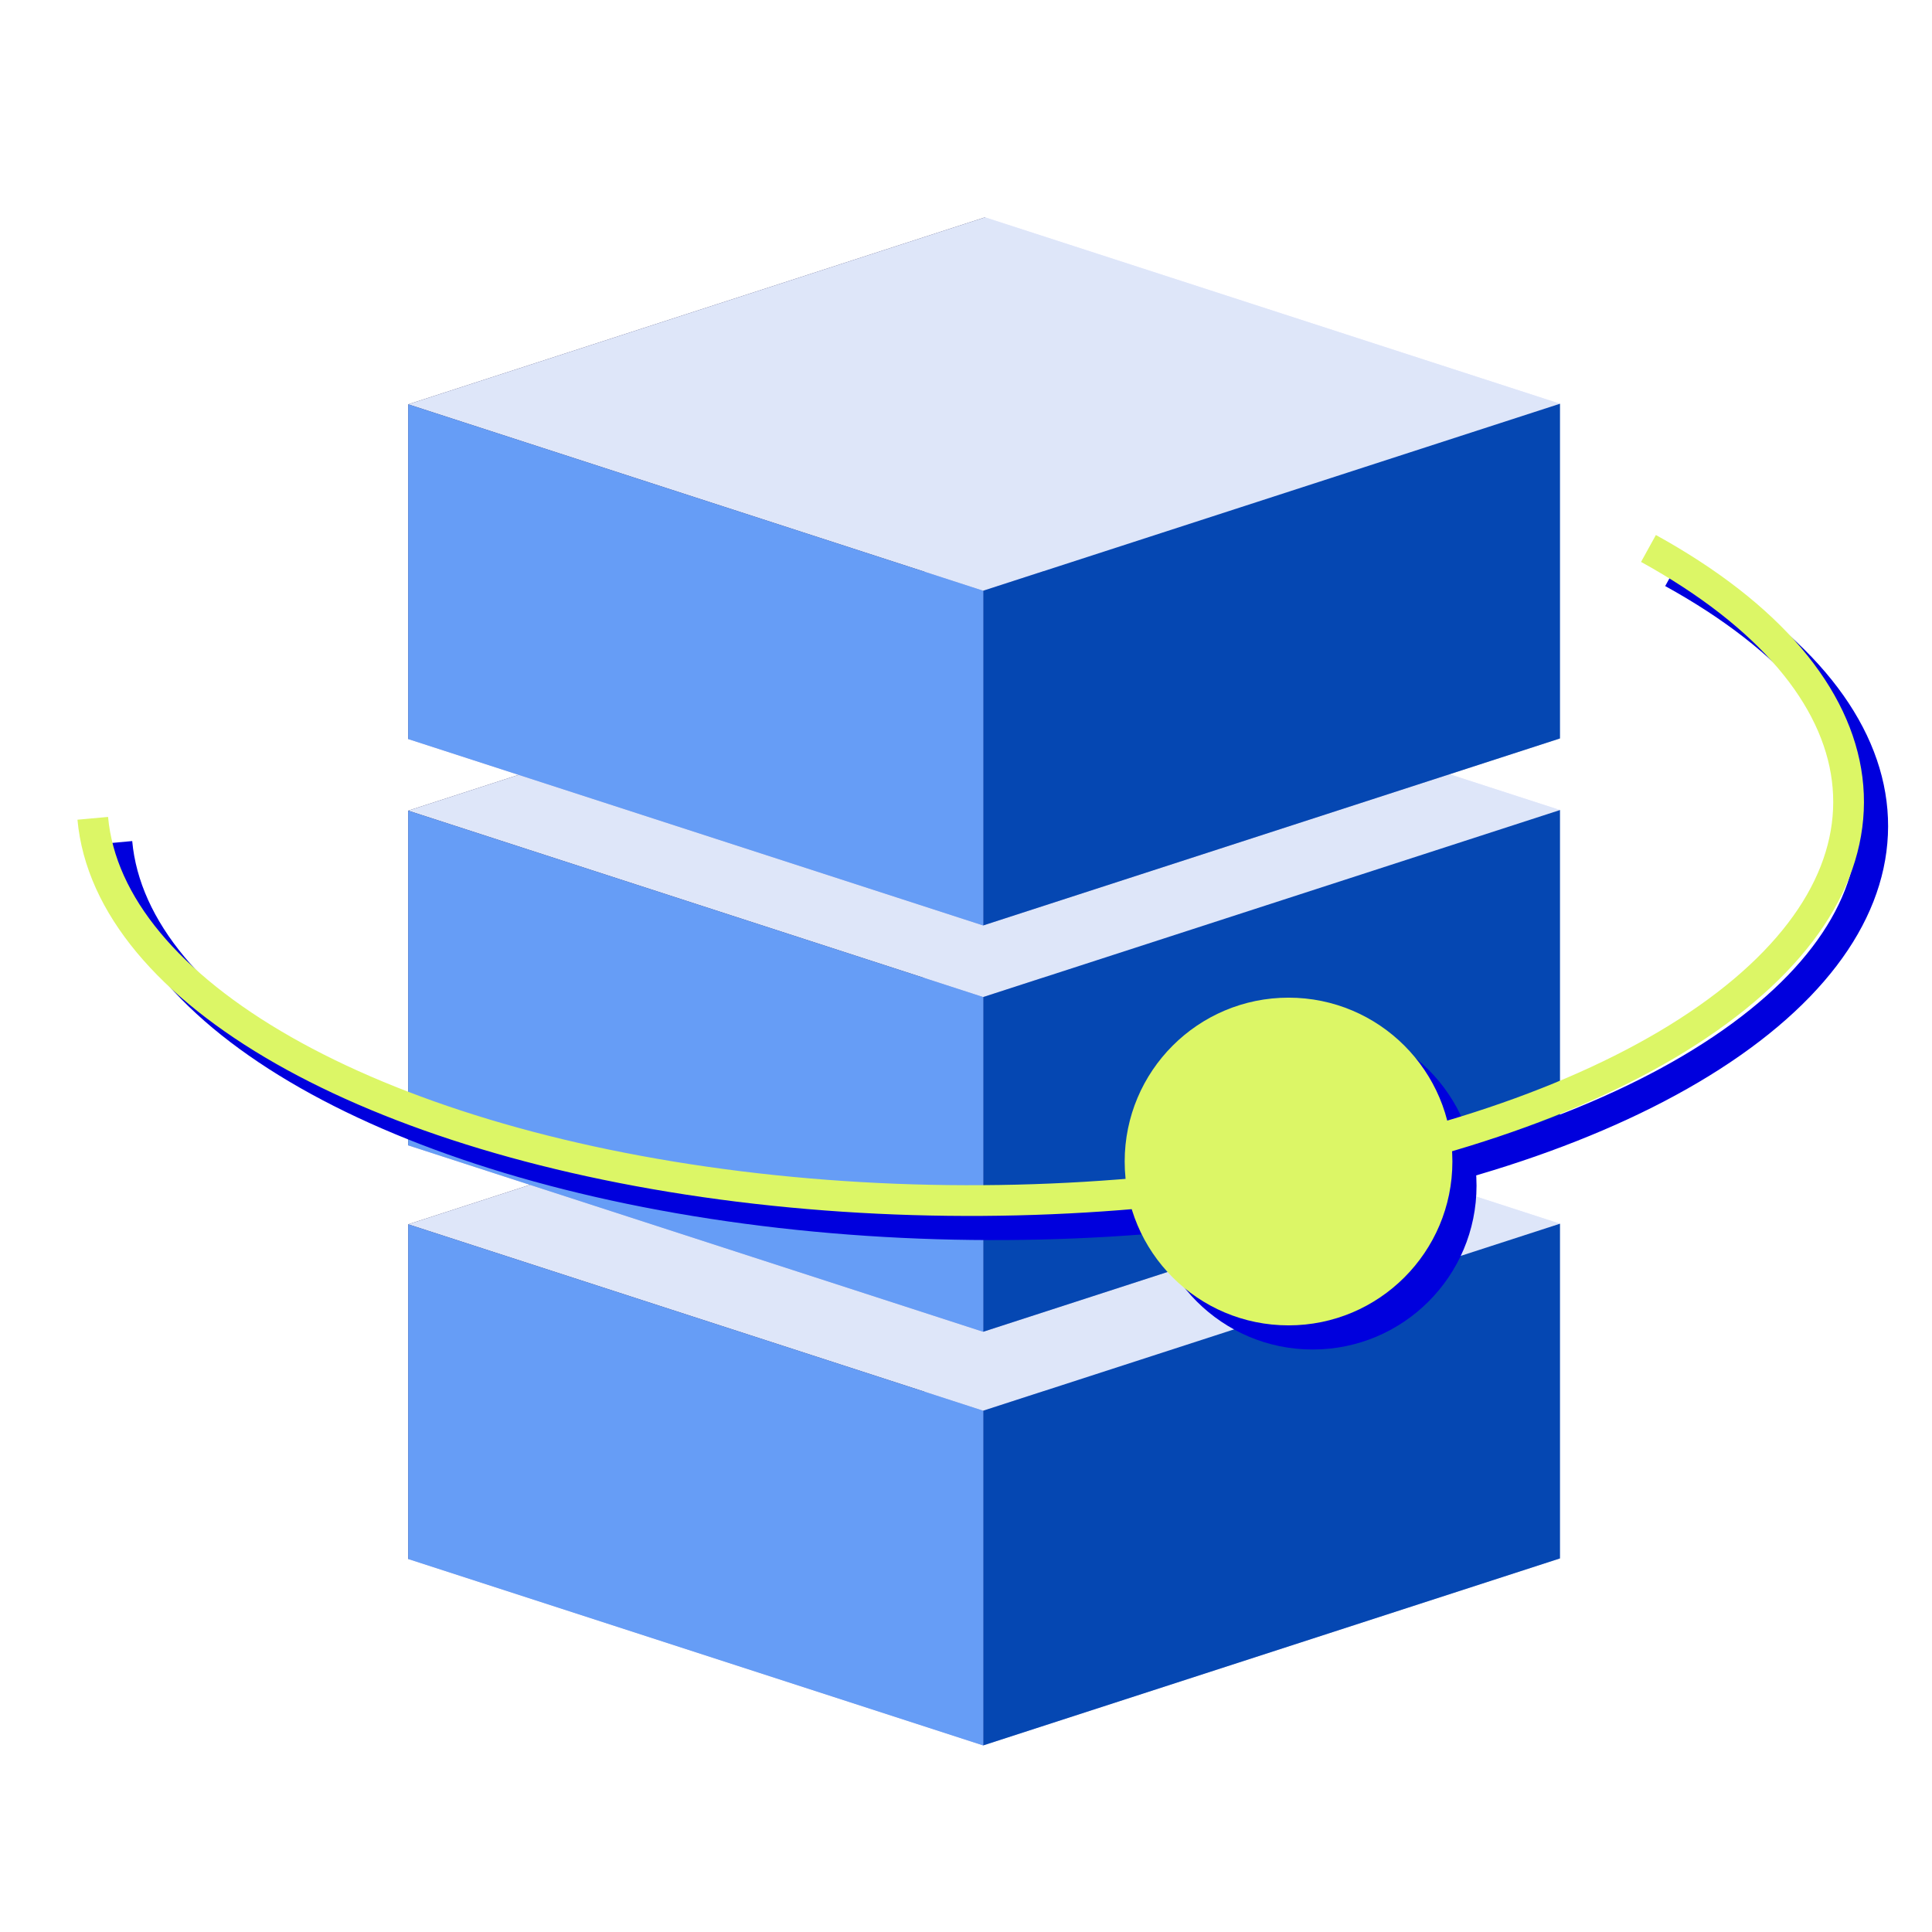
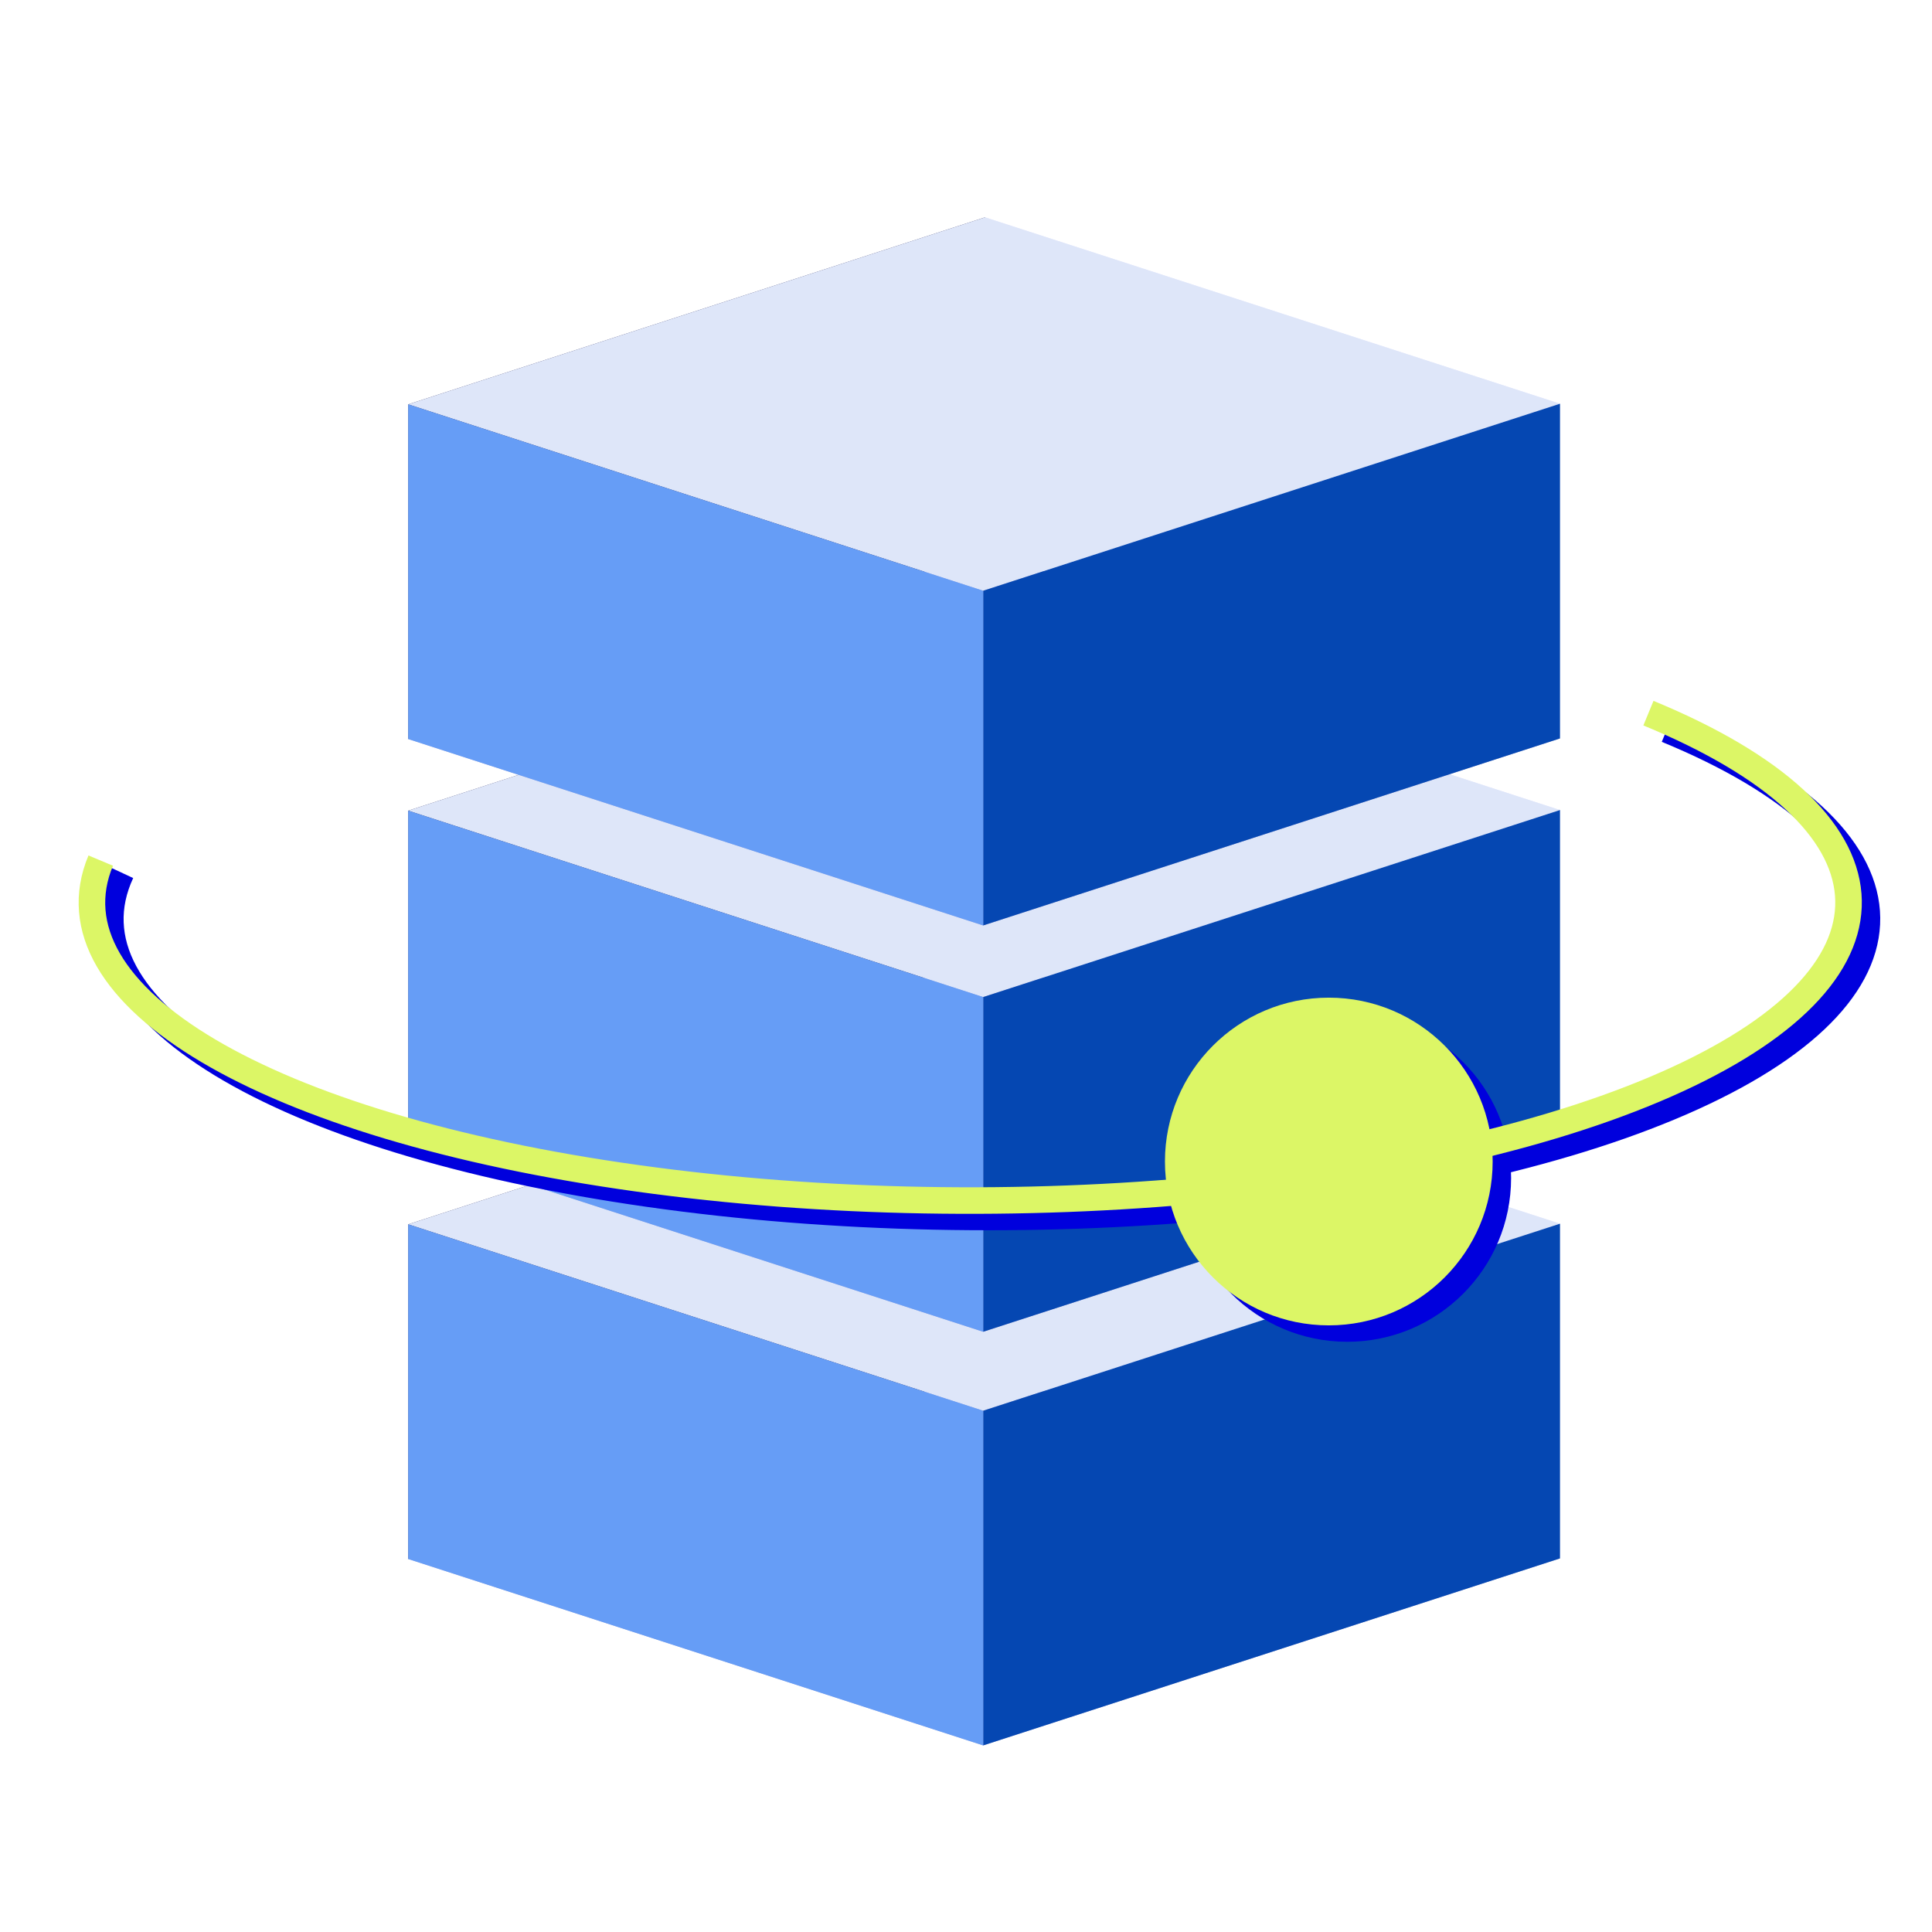
<svg xmlns="http://www.w3.org/2000/svg" width="480" height="480" version="1.1" viewBox="0 0 127 127">
  <g fill-rule="evenodd">
    <path d="m64.752 68.188 37.794 12.253v22.002l-37.794-12.253z" points="102.546,80.441 102.546,102.443 64.752,90.19 64.752,68.188 " fill="#e9e9ff" />
    <path d="m26.834 80.48v22.002l37.917-12.293v-22.002z" points="26.834,102.483 64.752,90.19 64.752,68.188 26.834,80.48 " fill="#353564" />
    <path d="m26.834 102.48 37.794 12.253 37.917-12.293-37.794-12.253z" points="64.629,114.736 102.546,102.443 64.752,90.19 26.834,102.483 " fill="#afafde" />
    <path d="m26.834 80.48 37.794 12.253 37.917-12.293-37.794-12.253z" points="64.629,92.733 102.546,80.441 64.752,68.188 26.834,80.48 " fill="#dee6f9" />
    <path d="m64.629 92.733v22.002l37.917-12.293v-22.002z" points="64.629,114.736 102.546,102.443 102.546,80.441 64.629,92.733 " fill="#0547b2" />
    <path d="m26.834 80.48 37.794 12.253v22.002l-37.794-12.253z" points="64.629,92.733 64.629,114.736 26.834,102.483 26.834,80.48 " fill="#669df6" />
    <path d="m64.752 40.995 37.794 12.253v22.002l-37.794-12.253z" points="102.546,53.248 102.546,75.251 64.752,62.998 64.752,40.995 " fill="#e9e9ff" />
    <path d="m26.834 53.288v22.002l37.917-12.293v-22.002z" points="26.834,75.291 64.752,62.998 64.752,40.995 26.834,53.288 " fill="#353564" />
    <path d="m26.834 75.291 37.794 12.253 37.917-12.293-37.794-12.253z" points="64.629,87.543 102.546,75.251 64.752,62.998 26.834,75.291 " fill="#afafde" />
    <path d="m26.834 53.288 37.794 12.253 37.917-12.293-37.794-12.253z" points="64.629,65.541 102.546,53.248 64.752,40.995 26.834,53.288 " fill="#dee6f9" />
    <path d="m64.629 65.541v22.002l37.917-12.293v-22.002z" points="64.629,87.543 102.546,75.251 102.546,53.248 64.629,65.541 " fill="#0547b2" />
    <path d="m26.834 53.288 37.794 12.253v22.002l-37.794-12.253z" points="64.629,65.541 64.629,87.543 26.834,75.291 26.834,53.288 " fill="#669df6" />
    <path d="m64.752 14.286 37.794 12.253v22.002l-37.794-12.253z" points="102.546,26.539 102.546,48.542 64.752,36.289 64.752,14.286 " fill="#e9e9ff" />
    <path d="m26.834 26.579v22.002l37.917-12.293v-22.002z" points="26.834,48.582 64.752,36.289 64.752,14.286 26.834,26.579 " fill="#353564" />
    <path d="m26.834 48.582 37.794 12.253 37.917-12.293-37.794-12.253z" points="64.629,60.834 102.546,48.542 64.752,36.289 26.834,48.582 " fill="#afafde" />
    <path d="m26.834 26.579 37.794 12.253 37.917-12.293-37.794-12.253z" points="64.629,38.832 102.546,26.539 64.752,14.286 26.834,26.579 " fill="#dee6f9" />
    <path d="m64.629 38.832v22.002l37.917-12.293v-22.002z" points="64.629,60.834 102.546,48.542 102.546,26.539 64.629,38.832 " fill="#0547b2" />
    <path d="m26.834 26.579 37.794 12.253v22.002l-37.794-12.253z" points="64.629,38.832 64.629,60.834 26.834,48.582 26.834,26.579 " fill="#669df6" />
  </g>
-   <g transform="translate(-84.961 17.243)">
-     <path d="m194.91 20.397a57.734 26.21 0 0 1 3.891 30.895 57.734 26.21 0 0 1-63.674 11.045 57.734 26.21 0 0 1-42.481-24.201" fill="none" stroke="#00d" stroke-width="2.02" />
-     <circle cx="171.25" cy="60.696" r="10.771" fill="#00d" />
-   </g>
-   <g transform="translate(-21.268 40.764)">
-     <path d="m129.63-4.711a57.734 26.21 0 0 1 3.891 30.895 57.734 26.21 0 0 1-63.674 11.045 57.734 26.21 0 0 1-42.481-24.201" fill="none" stroke="#dcf666" stroke-width="2.02" />
-     <circle cx="105.97" cy="35.588" r="10.771" fill="#dcf666" />
+   <path d="m109.57 47.958a57.734 19.59 0 0 1 1.716 24.153 57.734 19.59 0 0 1-68.698 6.35 57.734 19.59 0 0 1-34.625-21.111" fill="none" stroke="#00d" stroke-width="1.746" />
+   <circle cx="88.561" cy="77.431" r="10.771" fill="#00d" />
+   <g>
+     <path d="m108.36 46.879a57.734 19.59 0 0 1 1.893 24.072 57.734 19.59 0 0 1-68.326 6.509 57.734 19.59 0 0 1-35.306-20.889" fill="none" stroke="#dcf666" stroke-width="1.746" />
+     <circle cx="87.349" cy="76.352" r="10.771" fill="#dcf666" />
  </g>
</svg>
